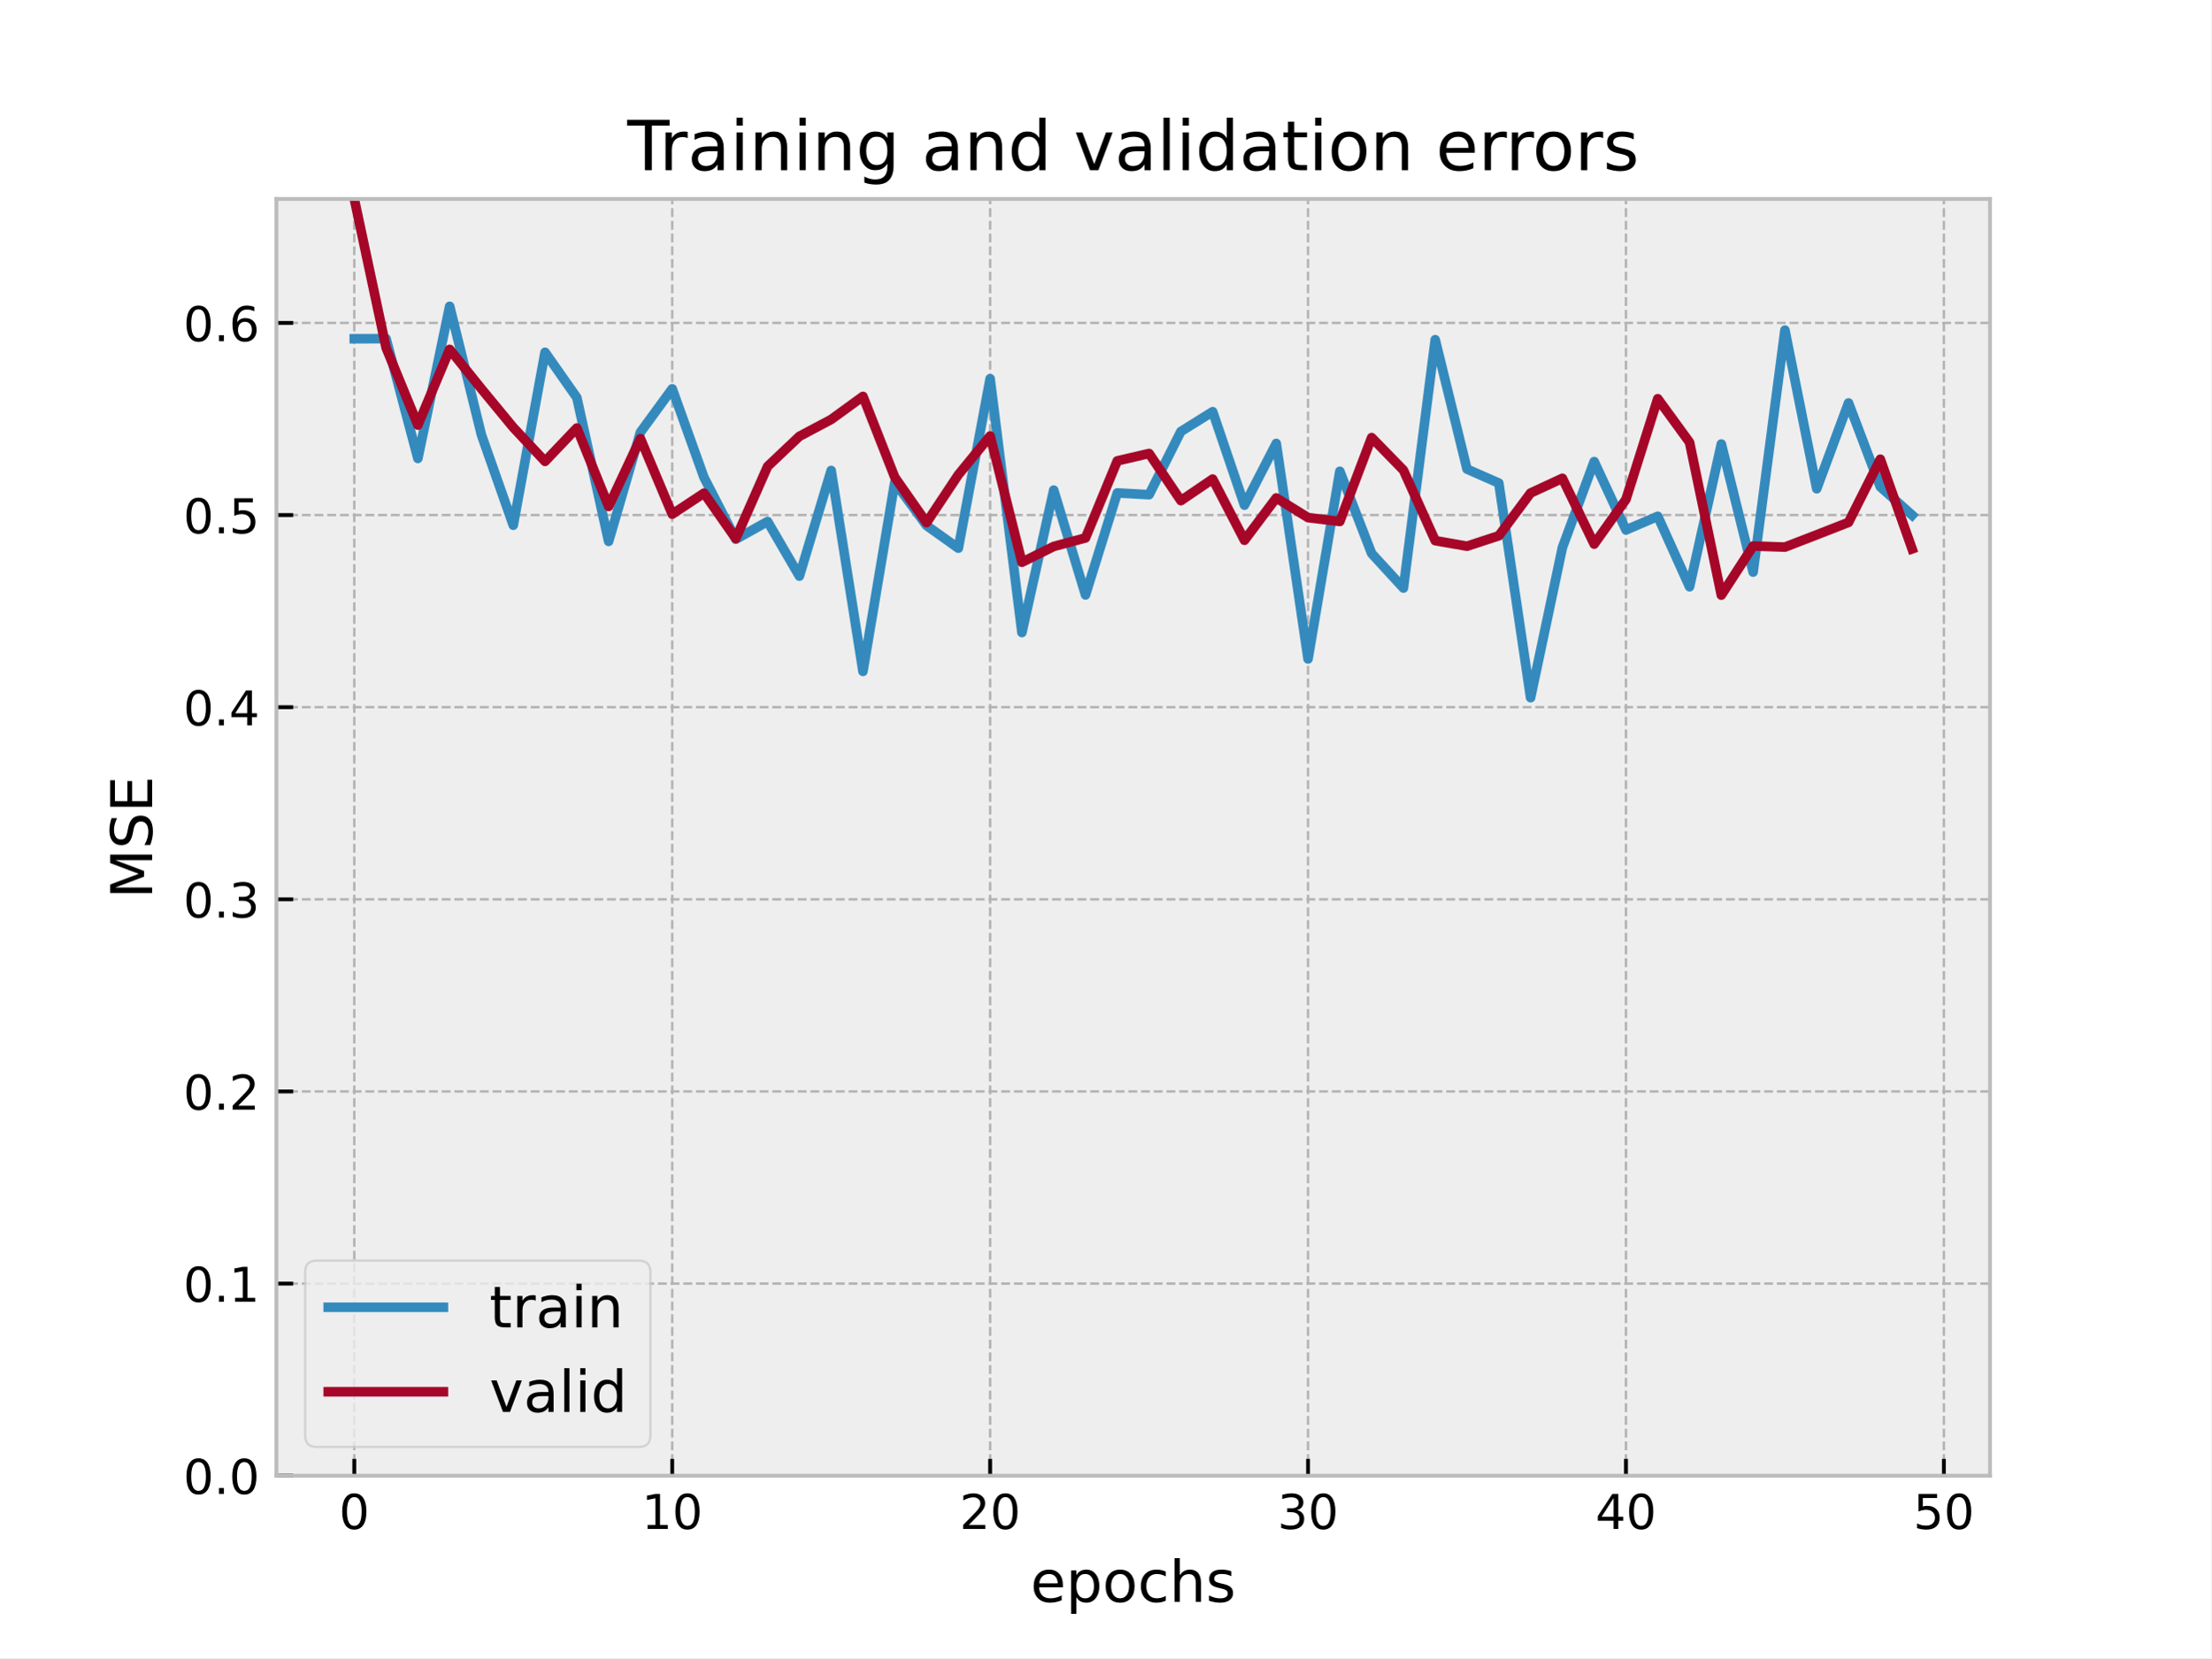
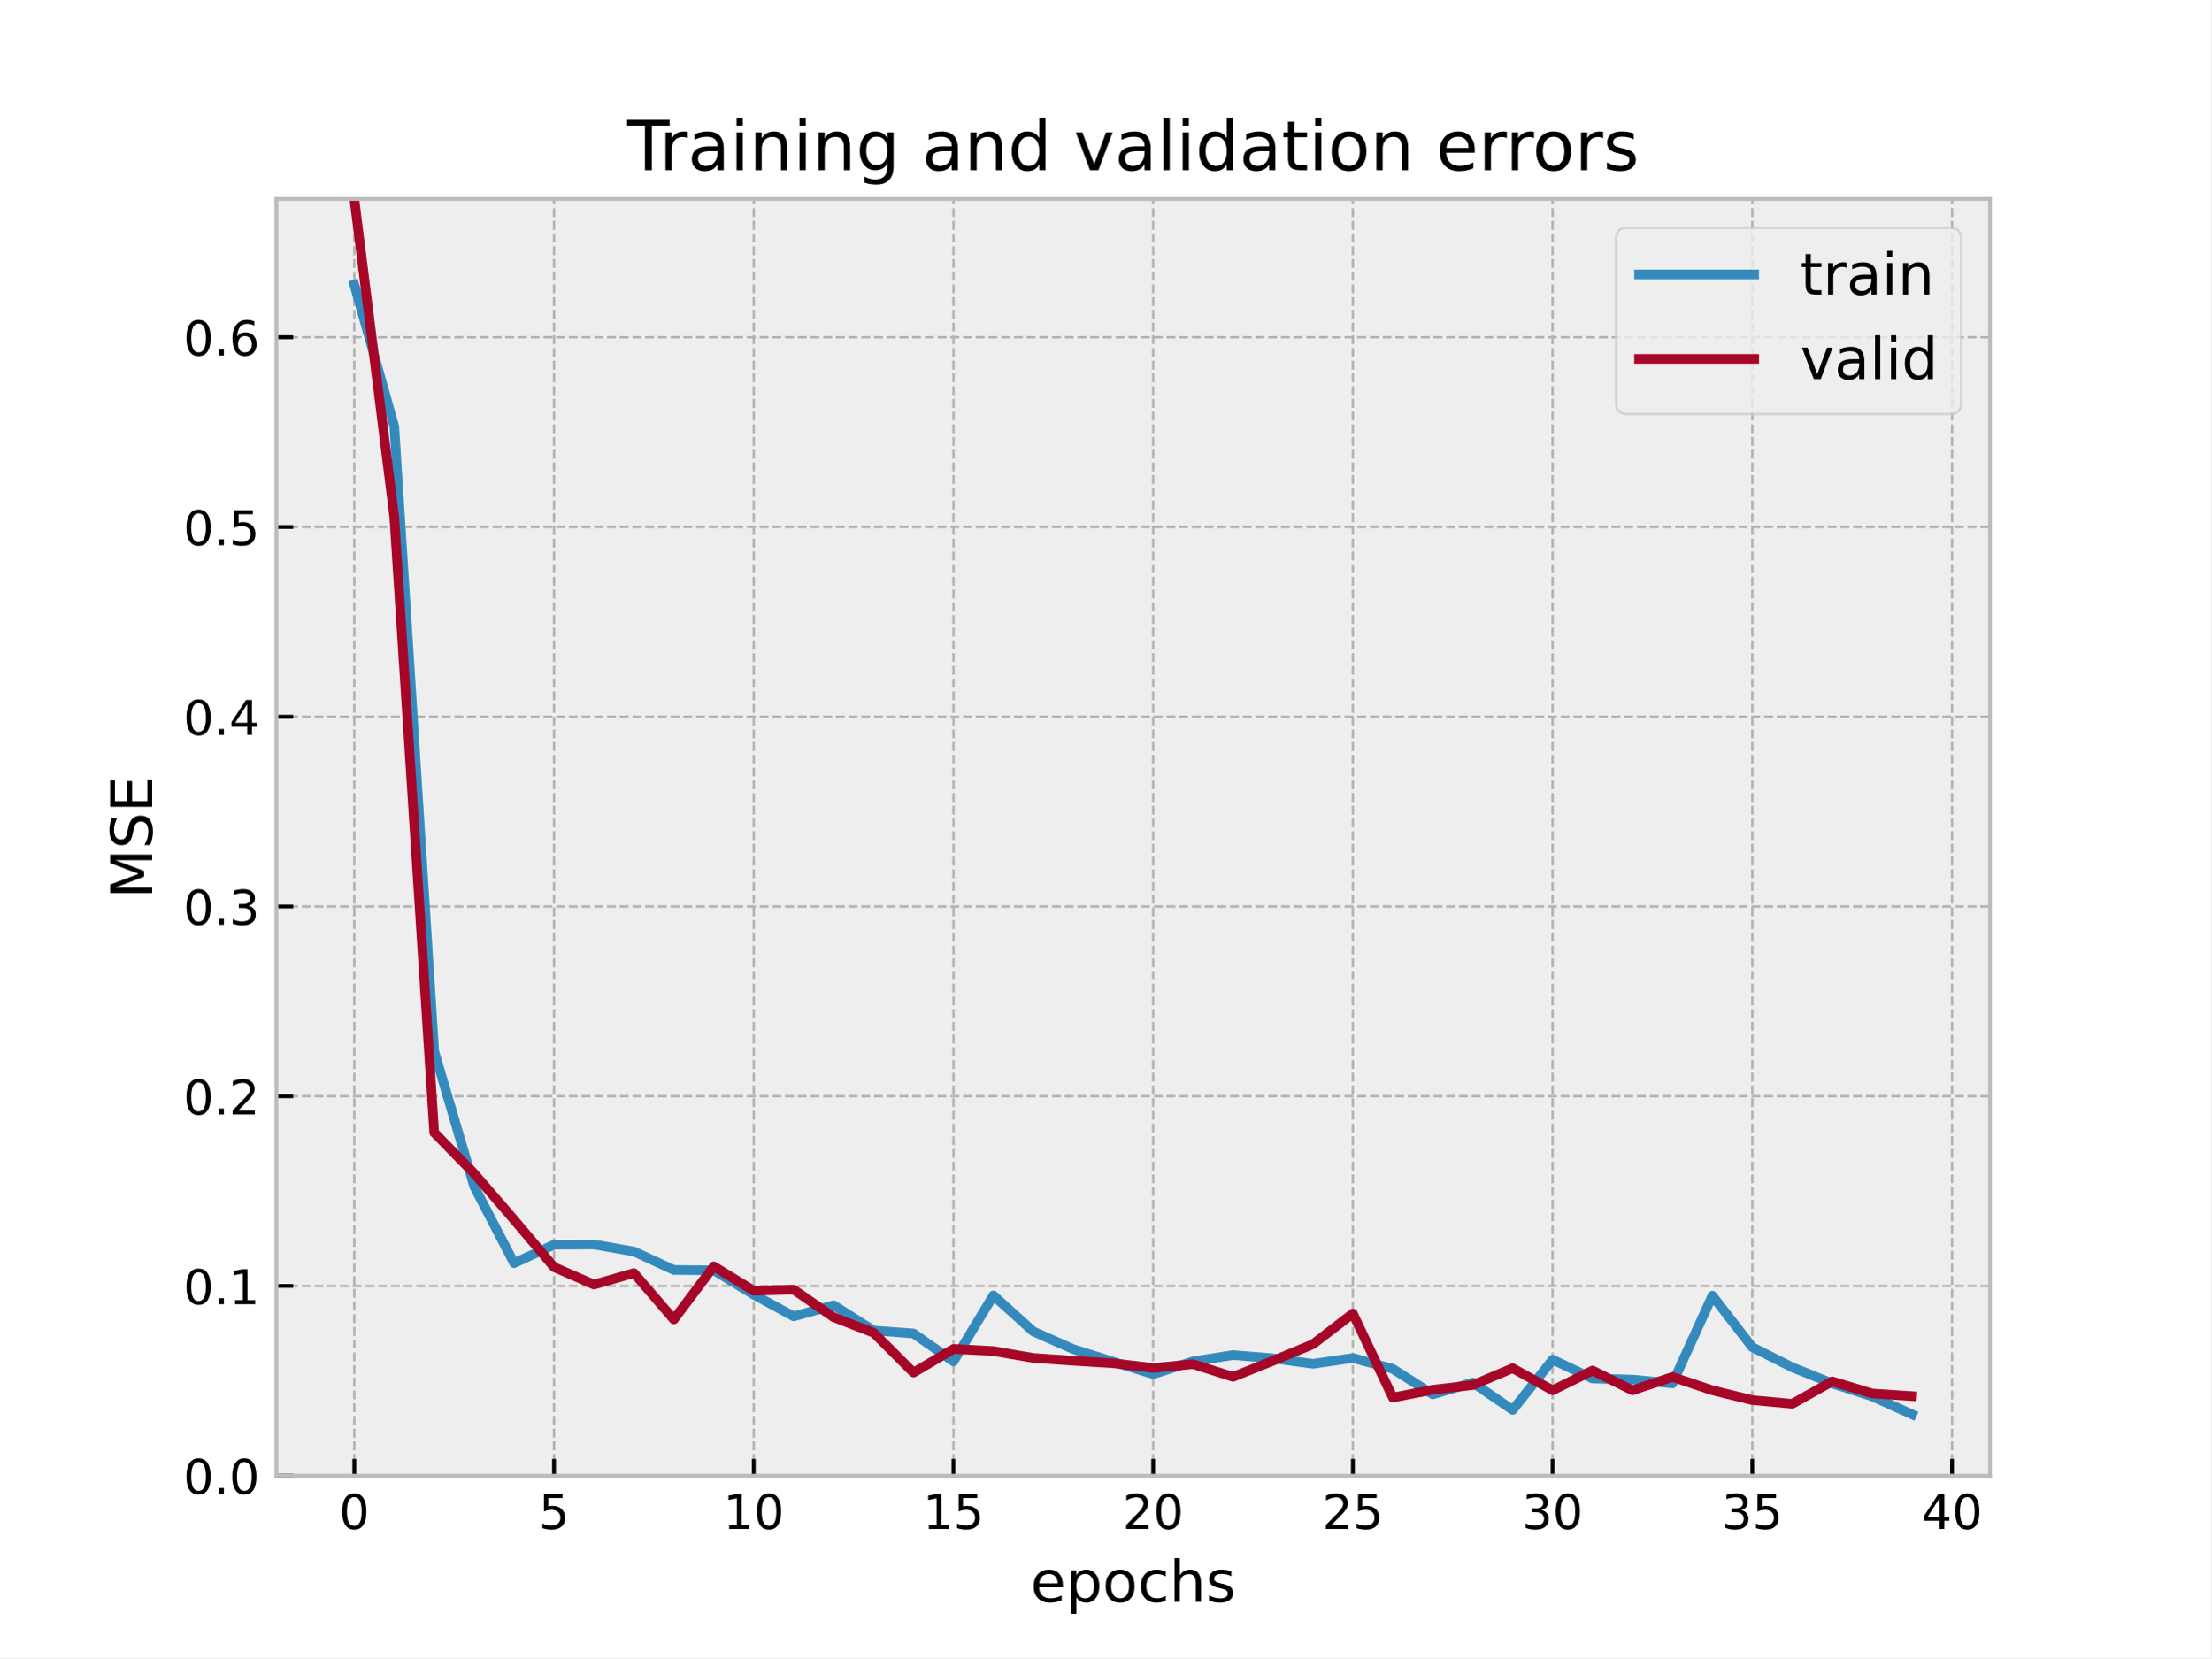
<svg xmlns="http://www.w3.org/2000/svg" xmlns:xlink="http://www.w3.org/1999/xlink" width="460.8pt" height="345.6pt" viewBox="0 0 460.8 345.6" version="1.1">
  <defs>
    <style type="text/css">*{stroke-linejoin: round; stroke-linecap: butt}</style>
  </defs>
  <g id="figure_1">
    <g id="patch_1">
      <path d="M 0 345.6  L 460.8 345.6  L 460.8 0  L 0 0  z " style="fill: #ffffff" />
    </g>
    <g id="axes_1">
      <g id="patch_2">
        <path d="M 57.6 307.584  L 414.72 307.584  L 414.72 41.472  L 57.6 41.472  z " style="fill: #eeeeee" />
      </g>
      <g id="matplotlib.axis_1">
        <g id="xtick_1">
          <g id="line2d_1">
-             <path d="M 73.833 307.584  L 73.833 41.472  " clip-path="url(#pd2659170e7)" style="fill: none; stroke-dasharray: 1.85,0.8; stroke-dashoffset: 0; stroke: #b2b2b2; stroke-width: 0.5" />
+             <path d="M 73.833 307.584  L 73.833 41.472  " clip-path="url(#p481b410969)" style="fill: none; stroke-dasharray: 1.85,0.8; stroke-dashoffset: 0; stroke: #b2b2b2; stroke-width: 0.5" />
          </g>
          <g id="line2d_2">
            <defs>
-               <path id="m77c7c0611d" d="M 0 0  L 0 -3.5  " style="stroke: #000000; stroke-width: 0.8" />
+               <path id="m18a07ac76a" d="M 0 0  L 0 -3.5  " style="stroke: #000000; stroke-width: 0.8" />
            </defs>
            <g>
-               <use xlink:href="#m77c7c0611d" x="73.833" y="307.584" style="stroke: #000000; stroke-width: 0.8" />
+               <use xlink:href="#m18a07ac76a" x="73.833" y="307.584" style="stroke: #000000; stroke-width: 0.8" />
            </g>
          </g>
          <g id="text_1">
            <g transform="translate(70.65148 318.6824) scale(0.1 -0.1)">
              <defs>
                <path id="DejaVuSans-30" d="M 2034 4250  Q 1547 4250 1301 3770  Q 1056 3291 1056 2328  Q 1056 1369 1301 889  Q 1547 409 2034 409  Q 2525 409 2770 889  Q 3016 1369 3016 2328  Q 3016 3291 2770 3770  Q 2525 4250 2034 4250  z M 2034 4750  Q 2819 4750 3233 4129  Q 3647 3509 3647 2328  Q 3647 1150 3233 529  Q 2819 -91 2034 -91  Q 1250 -91 836 529  Q 422 1150 422 2328  Q 422 3509 836 4129  Q 1250 4750 2034 4750  z " transform="scale(0.015625)" />
              </defs>
              <use xlink:href="#DejaVuSans-30" />
            </g>
          </g>
        </g>
        <g id="xtick_2">
          <g id="line2d_3">
-             <path d="M 140.089 307.584  L 140.089 41.472  " clip-path="url(#pd2659170e7)" style="fill: none; stroke-dasharray: 1.85,0.8; stroke-dashoffset: 0; stroke: #b2b2b2; stroke-width: 0.5" />
+             <path d="M 115.455 307.584  L 115.455 41.472  " clip-path="url(#p481b410969)" style="fill: none; stroke-dasharray: 1.85,0.8; stroke-dashoffset: 0; stroke: #b2b2b2; stroke-width: 0.5" />
          </g>
          <g id="line2d_4">
            <g>
-               <use xlink:href="#m77c7c0611d" x="140.089" y="307.584" style="stroke: #000000; stroke-width: 0.8" />
+               <use xlink:href="#m18a07ac76a" x="115.455" y="307.584" style="stroke: #000000; stroke-width: 0.8" />
            </g>
          </g>
          <g id="text_2">
-             <g transform="translate(133.7263 318.6824) scale(0.1 -0.1)">
+             <g transform="translate(112.2739 318.6824) scale(0.1 -0.1)">
+               <defs>
+                 <path id="DejaVuSans-35" d="M 691 4666  L 3169 4666  L 3169 4134  L 1269 4134  L 1269 2991  Q 1406 3038 1543 3061  Q 1681 3084 1819 3084  Q 2600 3084 3056 2656  Q 3513 2228 3513 1497  Q 3513 744 3044 326  Q 2575 -91 1722 -91  Q 1428 -91 1123 -41  Q 819 9 494 109  L 494 744  Q 775 591 1075 516  Q 1375 441 1709 441  Q 2250 441 2565 725  Q 2881 1009 2881 1497  Q 2881 1984 2565 2268  Q 2250 2553 1709 2553  Q 1456 2553 1204 2497  Q 953 2441 691 2322  L 691 4666  z " transform="scale(0.015625)" />
+               </defs>
+               <use xlink:href="#DejaVuSans-35" />
+             </g>
+           </g>
+         </g>
+         <g id="xtick_3">
+           <g id="line2d_5">
+             <path d="M 157.077 307.584  L 157.077 41.472  " clip-path="url(#p481b410969)" style="fill: none; stroke-dasharray: 1.85,0.8; stroke-dashoffset: 0; stroke: #b2b2b2; stroke-width: 0.5" />
+           </g>
+           <g id="line2d_6">
+             <g>
+               <use xlink:href="#m18a07ac76a" x="157.077" y="307.584" style="stroke: #000000; stroke-width: 0.8" />
+             </g>
+           </g>
+           <g id="text_3">
+             <g transform="translate(150.715 318.6824) scale(0.1 -0.1)">
              <defs>
                <path id="DejaVuSans-31" d="M 794 531  L 1825 531  L 1825 4091  L 703 3866  L 703 4441  L 1819 4666  L 2450 4666  L 2450 531  L 3481 531  L 3481 0  L 794 0  L 794 531  z " transform="scale(0.015625)" />
              </defs>
              <use xlink:href="#DejaVuSans-31" />
              <use xlink:href="#DejaVuSans-30" x="63.623" />
            </g>
          </g>
        </g>
-         <g id="xtick_3">
-           <g id="line2d_5">
-             <path d="M 206.345 307.584  L 206.345 41.472  " clip-path="url(#pd2659170e7)" style="fill: none; stroke-dasharray: 1.85,0.8; stroke-dashoffset: 0; stroke: #b2b2b2; stroke-width: 0.5" />
-           </g>
-           <g id="line2d_6">
-             <g>
-               <use xlink:href="#m77c7c0611d" x="206.345" y="307.584" style="stroke: #000000; stroke-width: 0.8" />
-             </g>
-           </g>
-           <g id="text_3">
-             <g transform="translate(199.9823 318.6824) scale(0.1 -0.1)">
+         <g id="xtick_4">
+           <g id="line2d_7">
+             <path d="M 198.7 307.584  L 198.7 41.472  " clip-path="url(#p481b410969)" style="fill: none; stroke-dasharray: 1.85,0.8; stroke-dashoffset: 0; stroke: #b2b2b2; stroke-width: 0.5" />
+           </g>
+           <g id="line2d_8">
+             <g>
+               <use xlink:href="#m18a07ac76a" x="198.7" y="307.584" style="stroke: #000000; stroke-width: 0.8" />
+             </g>
+           </g>
+           <g id="text_4">
+             <g transform="translate(192.3374 318.6824) scale(0.1 -0.1)">
+               <use xlink:href="#DejaVuSans-31" />
+               <use xlink:href="#DejaVuSans-35" x="63.623" />
+             </g>
+           </g>
+         </g>
+         <g id="xtick_5">
+           <g id="line2d_9">
+             <path d="M 240.322 307.584  L 240.322 41.472  " clip-path="url(#p481b410969)" style="fill: none; stroke-dasharray: 1.85,0.8; stroke-dashoffset: 0; stroke: #b2b2b2; stroke-width: 0.5" />
+           </g>
+           <g id="line2d_10">
+             <g>
+               <use xlink:href="#m18a07ac76a" x="240.322" y="307.584" style="stroke: #000000; stroke-width: 0.8" />
+             </g>
+           </g>
+           <g id="text_5">
+             <g transform="translate(233.9597 318.6824) scale(0.1 -0.1)">
              <defs>
                <path id="DejaVuSans-32" d="M 1228 531  L 3431 531  L 3431 0  L 469 0  L 469 531  Q 828 903 1448 1529  Q 2069 2156 2228 2338  Q 2531 2678 2651 2914  Q 2772 3150 2772 3378  Q 2772 3750 2511 3984  Q 2250 4219 1831 4219  Q 1534 4219 1204 4116  Q 875 4013 500 3803  L 500 4441  Q 881 4594 1212 4672  Q 1544 4750 1819 4750  Q 2544 4750 2975 4387  Q 3406 4025 3406 3419  Q 3406 3131 3298 2873  Q 3191 2616 2906 2266  Q 2828 2175 2409 1742  Q 1991 1309 1228 531  z " transform="scale(0.015625)" />
              </defs>
              <use xlink:href="#DejaVuSans-32" />
              <use xlink:href="#DejaVuSans-30" x="63.623" />
            </g>
          </g>
        </g>
-         <g id="xtick_4">
-           <g id="line2d_7">
-             <path d="M 272.601 307.584  L 272.601 41.472  " clip-path="url(#pd2659170e7)" style="fill: none; stroke-dasharray: 1.85,0.8; stroke-dashoffset: 0; stroke: #b2b2b2; stroke-width: 0.5" />
-           </g>
-           <g id="line2d_8">
-             <g>
-               <use xlink:href="#m77c7c0611d" x="272.601" y="307.584" style="stroke: #000000; stroke-width: 0.8" />
-             </g>
-           </g>
-           <g id="text_4">
-             <g transform="translate(266.2383 318.6824) scale(0.1 -0.1)">
+         <g id="xtick_6">
+           <g id="line2d_11">
+             <path d="M 281.945 307.584  L 281.945 41.472  " clip-path="url(#p481b410969)" style="fill: none; stroke-dasharray: 1.85,0.8; stroke-dashoffset: 0; stroke: #b2b2b2; stroke-width: 0.5" />
+           </g>
+           <g id="line2d_12">
+             <g>
+               <use xlink:href="#m18a07ac76a" x="281.945" y="307.584" style="stroke: #000000; stroke-width: 0.8" />
+             </g>
+           </g>
+           <g id="text_6">
+             <g transform="translate(275.5821 318.6824) scale(0.1 -0.1)">
+               <use xlink:href="#DejaVuSans-32" />
+               <use xlink:href="#DejaVuSans-35" x="63.623" />
+             </g>
+           </g>
+         </g>
+         <g id="xtick_7">
+           <g id="line2d_13">
+             <path d="M 323.567 307.584  L 323.567 41.472  " clip-path="url(#p481b410969)" style="fill: none; stroke-dasharray: 1.85,0.8; stroke-dashoffset: 0; stroke: #b2b2b2; stroke-width: 0.5" />
+           </g>
+           <g id="line2d_14">
+             <g>
+               <use xlink:href="#m18a07ac76a" x="323.567" y="307.584" style="stroke: #000000; stroke-width: 0.8" />
+             </g>
+           </g>
+           <g id="text_7">
+             <g transform="translate(317.2045 318.6824) scale(0.1 -0.1)">
              <defs>
                <path id="DejaVuSans-33" d="M 2597 2516  Q 3050 2419 3304 2112  Q 3559 1806 3559 1356  Q 3559 666 3084 287  Q 2609 -91 1734 -91  Q 1441 -91 1130 -33  Q 819 25 488 141  L 488 750  Q 750 597 1062 519  Q 1375 441 1716 441  Q 2309 441 2620 675  Q 2931 909 2931 1356  Q 2931 1769 2642 2001  Q 2353 2234 1838 2234  L 1294 2234  L 1294 2753  L 1863 2753  Q 2328 2753 2575 2939  Q 2822 3125 2822 3475  Q 2822 3834 2567 4026  Q 2313 4219 1838 4219  Q 1578 4219 1281 4162  Q 984 4106 628 3988  L 628 4550  Q 988 4650 1302 4700  Q 1616 4750 1894 4750  Q 2613 4750 3031 4423  Q 3450 4097 3450 3541  Q 3450 3153 3228 2886  Q 3006 2619 2597 2516  z " transform="scale(0.015625)" />
              </defs>
              <use xlink:href="#DejaVuSans-33" />
              <use xlink:href="#DejaVuSans-30" x="63.623" />
            </g>
          </g>
        </g>
-         <g id="xtick_5">
-           <g id="line2d_9">
-             <path d="M 338.857 307.584  L 338.857 41.472  " clip-path="url(#pd2659170e7)" style="fill: none; stroke-dasharray: 1.85,0.8; stroke-dashoffset: 0; stroke: #b2b2b2; stroke-width: 0.5" />
-           </g>
-           <g id="line2d_10">
-             <g>
-               <use xlink:href="#m77c7c0611d" x="338.857" y="307.584" style="stroke: #000000; stroke-width: 0.8" />
-             </g>
-           </g>
-           <g id="text_5">
-             <g transform="translate(332.4943 318.6824) scale(0.1 -0.1)">
+         <g id="xtick_8">
+           <g id="line2d_15">
+             <path d="M 365.189 307.584  L 365.189 41.472  " clip-path="url(#p481b410969)" style="fill: none; stroke-dasharray: 1.85,0.8; stroke-dashoffset: 0; stroke: #b2b2b2; stroke-width: 0.5" />
+           </g>
+           <g id="line2d_16">
+             <g>
+               <use xlink:href="#m18a07ac76a" x="365.189" y="307.584" style="stroke: #000000; stroke-width: 0.8" />
+             </g>
+           </g>
+           <g id="text_8">
+             <g transform="translate(358.8269 318.6824) scale(0.1 -0.1)">
+               <use xlink:href="#DejaVuSans-33" />
+               <use xlink:href="#DejaVuSans-35" x="63.623" />
+             </g>
+           </g>
+         </g>
+         <g id="xtick_9">
+           <g id="line2d_17">
+             <path d="M 406.812 307.584  L 406.812 41.472  " clip-path="url(#p481b410969)" style="fill: none; stroke-dasharray: 1.85,0.8; stroke-dashoffset: 0; stroke: #b2b2b2; stroke-width: 0.5" />
+           </g>
+           <g id="line2d_18">
+             <g>
+               <use xlink:href="#m18a07ac76a" x="406.812" y="307.584" style="stroke: #000000; stroke-width: 0.8" />
+             </g>
+           </g>
+           <g id="text_9">
+             <g transform="translate(400.4492 318.6824) scale(0.1 -0.1)">
              <defs>
                <path id="DejaVuSans-34" d="M 2419 4116  L 825 1625  L 2419 1625  L 2419 4116  z M 2253 4666  L 3047 4666  L 3047 1625  L 3713 1625  L 3713 1100  L 3047 1100  L 3047 0  L 2419 0  L 2419 1100  L 313 1100  L 313 1709  L 2253 4666  z " transform="scale(0.015625)" />
              </defs>
              <use xlink:href="#DejaVuSans-34" />
              <use xlink:href="#DejaVuSans-30" x="63.623" />
            </g>
          </g>
        </g>
-         <g id="xtick_6">
-           <g id="line2d_11">
-             <path d="M 405.113 307.584  L 405.113 41.472  " clip-path="url(#pd2659170e7)" style="fill: none; stroke-dasharray: 1.85,0.8; stroke-dashoffset: 0; stroke: #b2b2b2; stroke-width: 0.5" />
-           </g>
-           <g id="line2d_12">
-             <g>
-               <use xlink:href="#m77c7c0611d" x="405.113" y="307.584" style="stroke: #000000; stroke-width: 0.8" />
-             </g>
-           </g>
-           <g id="text_6">
-             <g transform="translate(398.7504 318.6824) scale(0.1 -0.1)">
-               <defs>
-                 <path id="DejaVuSans-35" d="M 691 4666  L 3169 4666  L 3169 4134  L 1269 4134  L 1269 2991  Q 1406 3038 1543 3061  Q 1681 3084 1819 3084  Q 2600 3084 3056 2656  Q 3513 2228 3513 1497  Q 3513 744 3044 326  Q 2575 -91 1722 -91  Q 1428 -91 1123 -41  Q 819 9 494 109  L 494 744  Q 775 591 1075 516  Q 1375 441 1709 441  Q 2250 441 2565 725  Q 2881 1009 2881 1497  Q 2881 1984 2565 2268  Q 2250 2553 1709 2553  Q 1456 2553 1204 2497  Q 953 2441 691 2322  L 691 4666  z " transform="scale(0.015625)" />
-               </defs>
-               <use xlink:href="#DejaVuSans-35" />
-               <use xlink:href="#DejaVuSans-30" x="63.623" />
-             </g>
-           </g>
-         </g>
-         <g id="text_7">
+         <g id="text_10">
          <g transform="translate(214.7606 333.8802) scale(0.12 -0.12)">
            <defs>
              <path id="DejaVuSans-65" d="M 3597 1894  L 3597 1613  L 953 1613  Q 991 1019 1311 708  Q 1631 397 2203 397  Q 2534 397 2845 478  Q 3156 559 3463 722  L 3463 178  Q 3153 47 2828 -22  Q 2503 -91 2169 -91  Q 1331 -91 842 396  Q 353 884 353 1716  Q 353 2575 817 3079  Q 1281 3584 2069 3584  Q 2775 3584 3186 3129  Q 3597 2675 3597 1894  z M 3022 2063  Q 3016 2534 2758 2815  Q 2500 3097 2075 3097  Q 1594 3097 1305 2825  Q 1016 2553 972 2059  L 3022 2063  z " transform="scale(0.015625)" />
              <path id="DejaVuSans-70" d="M 1159 525  L 1159 -1331  L 581 -1331  L 581 3500  L 1159 3500  L 1159 2969  Q 1341 3281 1617 3432  Q 1894 3584 2278 3584  Q 2916 3584 3314 3078  Q 3713 2572 3713 1747  Q 3713 922 3314 415  Q 2916 -91 2278 -91  Q 1894 -91 1617 61  Q 1341 213 1159 525  z M 3116 1747  Q 3116 2381 2855 2742  Q 2594 3103 2138 3103  Q 1681 3103 1420 2742  Q 1159 2381 1159 1747  Q 1159 1113 1420 752  Q 1681 391 2138 391  Q 2594 391 2855 752  Q 3116 1113 3116 1747  z " transform="scale(0.015625)" />
              <path id="DejaVuSans-6f" d="M 1959 3097  Q 1497 3097 1228 2736  Q 959 2375 959 1747  Q 959 1119 1226 758  Q 1494 397 1959 397  Q 2419 397 2687 759  Q 2956 1122 2956 1747  Q 2956 2369 2687 2733  Q 2419 3097 1959 3097  z M 1959 3584  Q 2709 3584 3137 3096  Q 3566 2609 3566 1747  Q 3566 888 3137 398  Q 2709 -91 1959 -91  Q 1206 -91 779 398  Q 353 888 353 1747  Q 353 2609 779 3096  Q 1206 3584 1959 3584  z " transform="scale(0.015625)" />
              <path id="DejaVuSans-63" d="M 3122 3366  L 3122 2828  Q 2878 2963 2633 3030  Q 2388 3097 2138 3097  Q 1578 3097 1268 2742  Q 959 2388 959 1747  Q 959 1106 1268 751  Q 1578 397 2138 397  Q 2388 397 2633 464  Q 2878 531 3122 666  L 3122 134  Q 2881 22 2623 -34  Q 2366 -91 2075 -91  Q 1284 -91 818 406  Q 353 903 353 1747  Q 353 2603 823 3093  Q 1294 3584 2113 3584  Q 2378 3584 2631 3529  Q 2884 3475 3122 3366  z " transform="scale(0.015625)" />
              <path id="DejaVuSans-68" d="M 3513 2113  L 3513 0  L 2938 0  L 2938 2094  Q 2938 2591 2744 2837  Q 2550 3084 2163 3084  Q 1697 3084 1428 2787  Q 1159 2491 1159 1978  L 1159 0  L 581 0  L 581 4863  L 1159 4863  L 1159 2956  Q 1366 3272 1645 3428  Q 1925 3584 2291 3584  Q 2894 3584 3203 3211  Q 3513 2838 3513 2113  z " transform="scale(0.015625)" />
              <path id="DejaVuSans-73" d="M 2834 3397  L 2834 2853  Q 2591 2978 2328 3040  Q 2066 3103 1784 3103  Q 1356 3103 1142 2972  Q 928 2841 928 2578  Q 928 2378 1081 2264  Q 1234 2150 1697 2047  L 1894 2003  Q 2506 1872 2764 1633  Q 3022 1394 3022 966  Q 3022 478 2636 193  Q 2250 -91 1575 -91  Q 1294 -91 989 -36  Q 684 19 347 128  L 347 722  Q 666 556 975 473  Q 1284 391 1588 391  Q 1994 391 2212 530  Q 2431 669 2431 922  Q 2431 1156 2273 1281  Q 2116 1406 1581 1522  L 1381 1569  Q 847 1681 609 1914  Q 372 2147 372 2553  Q 372 3047 722 3315  Q 1072 3584 1716 3584  Q 2034 3584 2315 3537  Q 2597 3491 2834 3397  z " transform="scale(0.015625)" />
            </defs>
            <use xlink:href="#DejaVuSans-65" />
            <use xlink:href="#DejaVuSans-70" x="61.523" />
            <use xlink:href="#DejaVuSans-6f" x="125" />
            <use xlink:href="#DejaVuSans-63" x="186.182" />
            <use xlink:href="#DejaVuSans-68" x="241.162" />
            <use xlink:href="#DejaVuSans-73" x="304.541" />
          </g>
        </g>
      </g>
      <g id="matplotlib.axis_2">
        <g id="ytick_1">
-           <g id="line2d_13">
-             <path d="M 57.6 307.584  L 414.72 307.584  " clip-path="url(#pd2659170e7)" style="fill: none; stroke-dasharray: 1.85,0.8; stroke-dashoffset: 0; stroke: #b2b2b2; stroke-width: 0.5" />
-           </g>
-           <g id="line2d_14">
+           <g id="line2d_19">
+             <path d="M 57.6 307.584  L 414.72 307.584  " clip-path="url(#p481b410969)" style="fill: none; stroke-dasharray: 1.85,0.8; stroke-dashoffset: 0; stroke: #b2b2b2; stroke-width: 0.5" />
+           </g>
+           <g id="line2d_20">
            <defs>
-               <path id="m4d090e6c60" d="M 0 0  L 3.5 0  " style="stroke: #000000; stroke-width: 0.8" />
+               <path id="mdc76658ab3" d="M 0 0  L 3.5 0  " style="stroke: #000000; stroke-width: 0.8" />
            </defs>
            <g>
-               <use xlink:href="#m4d090e6c60" x="57.6" y="307.584" style="stroke: #000000; stroke-width: 0.8" />
-             </g>
-           </g>
-           <g id="text_8">
+               <use xlink:href="#mdc76658ab3" x="57.6" y="307.584" style="stroke: #000000; stroke-width: 0.8" />
+             </g>
+           </g>
+           <g id="text_11">
            <g transform="translate(38.19687 311.3832) scale(0.1 -0.1)">
              <defs>
                <path id="DejaVuSans-2e" d="M 684 794  L 1344 794  L 1344 0  L 684 0  L 684 794  z " transform="scale(0.015625)" />
              </defs>
              <use xlink:href="#DejaVuSans-30" />
              <use xlink:href="#DejaVuSans-2e" x="63.623" />
              <use xlink:href="#DejaVuSans-30" x="95.41" />
            </g>
          </g>
        </g>
        <g id="ytick_2">
-           <g id="line2d_15">
-             <path d="M 57.6 267.537  L 414.72 267.537  " clip-path="url(#pd2659170e7)" style="fill: none; stroke-dasharray: 1.85,0.8; stroke-dashoffset: 0; stroke: #b2b2b2; stroke-width: 0.5" />
-           </g>
-           <g id="line2d_16">
-             <g>
-               <use xlink:href="#m4d090e6c60" x="57.6" y="267.537" style="stroke: #000000; stroke-width: 0.8" />
-             </g>
-           </g>
-           <g id="text_9">
-             <g transform="translate(38.19687 271.3363) scale(0.1 -0.1)">
+           <g id="line2d_21">
+             <path d="M 57.6 268.035  L 414.72 268.035  " clip-path="url(#p481b410969)" style="fill: none; stroke-dasharray: 1.85,0.8; stroke-dashoffset: 0; stroke: #b2b2b2; stroke-width: 0.5" />
+           </g>
+           <g id="line2d_22">
+             <g>
+               <use xlink:href="#mdc76658ab3" x="57.6" y="268.035" style="stroke: #000000; stroke-width: 0.8" />
+             </g>
+           </g>
+           <g id="text_12">
+             <g transform="translate(38.19687 271.8337) scale(0.1 -0.1)">
              <use xlink:href="#DejaVuSans-30" />
              <use xlink:href="#DejaVuSans-2e" x="63.623" />
              <use xlink:href="#DejaVuSans-31" x="95.41" />
            </g>
          </g>
        </g>
        <g id="ytick_3">
-           <g id="line2d_17">
-             <path d="M 57.6 227.49  L 414.72 227.49  " clip-path="url(#pd2659170e7)" style="fill: none; stroke-dasharray: 1.85,0.8; stroke-dashoffset: 0; stroke: #b2b2b2; stroke-width: 0.5" />
-           </g>
-           <g id="line2d_18">
-             <g>
-               <use xlink:href="#m4d090e6c60" x="57.6" y="227.49" style="stroke: #000000; stroke-width: 0.8" />
-             </g>
-           </g>
-           <g id="text_10">
-             <g transform="translate(38.19687 231.2894) scale(0.1 -0.1)">
+           <g id="line2d_23">
+             <path d="M 57.6 228.485  L 414.72 228.485  " clip-path="url(#p481b410969)" style="fill: none; stroke-dasharray: 1.85,0.8; stroke-dashoffset: 0; stroke: #b2b2b2; stroke-width: 0.5" />
+           </g>
+           <g id="line2d_24">
+             <g>
+               <use xlink:href="#mdc76658ab3" x="57.6" y="228.485" style="stroke: #000000; stroke-width: 0.8" />
+             </g>
+           </g>
+           <g id="text_13">
+             <g transform="translate(38.19687 232.2842) scale(0.1 -0.1)">
              <use xlink:href="#DejaVuSans-30" />
              <use xlink:href="#DejaVuSans-2e" x="63.623" />
              <use xlink:href="#DejaVuSans-32" x="95.41" />
            </g>
          </g>
        </g>
        <g id="ytick_4">
-           <g id="line2d_19">
-             <path d="M 57.6 187.443  L 414.72 187.443  " clip-path="url(#pd2659170e7)" style="fill: none; stroke-dasharray: 1.85,0.8; stroke-dashoffset: 0; stroke: #b2b2b2; stroke-width: 0.5" />
-           </g>
-           <g id="line2d_20">
-             <g>
-               <use xlink:href="#m4d090e6c60" x="57.6" y="187.443" style="stroke: #000000; stroke-width: 0.8" />
-             </g>
-           </g>
-           <g id="text_11">
-             <g transform="translate(38.19687 191.2424) scale(0.1 -0.1)">
+           <g id="line2d_25">
+             <path d="M 57.6 188.936  L 414.72 188.936  " clip-path="url(#p481b410969)" style="fill: none; stroke-dasharray: 1.85,0.8; stroke-dashoffset: 0; stroke: #b2b2b2; stroke-width: 0.5" />
+           </g>
+           <g id="line2d_26">
+             <g>
+               <use xlink:href="#mdc76658ab3" x="57.6" y="188.936" style="stroke: #000000; stroke-width: 0.8" />
+             </g>
+           </g>
+           <g id="text_14">
+             <g transform="translate(38.19687 192.7348) scale(0.1 -0.1)">
              <use xlink:href="#DejaVuSans-30" />
              <use xlink:href="#DejaVuSans-2e" x="63.623" />
              <use xlink:href="#DejaVuSans-33" x="95.41" />
            </g>
          </g>
        </g>
        <g id="ytick_5">
-           <g id="line2d_21">
-             <path d="M 57.6 147.396  L 414.72 147.396  " clip-path="url(#pd2659170e7)" style="fill: none; stroke-dasharray: 1.85,0.8; stroke-dashoffset: 0; stroke: #b2b2b2; stroke-width: 0.5" />
-           </g>
-           <g id="line2d_22">
-             <g>
-               <use xlink:href="#m4d090e6c60" x="57.6" y="147.396" style="stroke: #000000; stroke-width: 0.8" />
-             </g>
-           </g>
-           <g id="text_12">
-             <g transform="translate(38.19687 151.1955) scale(0.1 -0.1)">
+           <g id="line2d_27">
+             <path d="M 57.6 149.386  L 414.72 149.386  " clip-path="url(#p481b410969)" style="fill: none; stroke-dasharray: 1.85,0.8; stroke-dashoffset: 0; stroke: #b2b2b2; stroke-width: 0.5" />
+           </g>
+           <g id="line2d_28">
+             <g>
+               <use xlink:href="#mdc76658ab3" x="57.6" y="149.386" style="stroke: #000000; stroke-width: 0.8" />
+             </g>
+           </g>
+           <g id="text_15">
+             <g transform="translate(38.19687 153.1853) scale(0.1 -0.1)">
              <use xlink:href="#DejaVuSans-30" />
              <use xlink:href="#DejaVuSans-2e" x="63.623" />
              <use xlink:href="#DejaVuSans-34" x="95.41" />
            </g>
          </g>
        </g>
        <g id="ytick_6">
-           <g id="line2d_23">
-             <path d="M 57.6 107.349  L 414.72 107.349  " clip-path="url(#pd2659170e7)" style="fill: none; stroke-dasharray: 1.85,0.8; stroke-dashoffset: 0; stroke: #b2b2b2; stroke-width: 0.5" />
-           </g>
-           <g id="line2d_24">
-             <g>
-               <use xlink:href="#m4d090e6c60" x="57.6" y="107.349" style="stroke: #000000; stroke-width: 0.8" />
-             </g>
-           </g>
-           <g id="text_13">
-             <g transform="translate(38.19687 111.1486) scale(0.1 -0.1)">
+           <g id="line2d_29">
+             <path d="M 57.6 109.837  L 414.72 109.837  " clip-path="url(#p481b410969)" style="fill: none; stroke-dasharray: 1.85,0.8; stroke-dashoffset: 0; stroke: #b2b2b2; stroke-width: 0.5" />
+           </g>
+           <g id="line2d_30">
+             <g>
+               <use xlink:href="#mdc76658ab3" x="57.6" y="109.837" style="stroke: #000000; stroke-width: 0.8" />
+             </g>
+           </g>
+           <g id="text_16">
+             <g transform="translate(38.19687 113.6358) scale(0.1 -0.1)">
              <use xlink:href="#DejaVuSans-30" />
              <use xlink:href="#DejaVuSans-2e" x="63.623" />
              <use xlink:href="#DejaVuSans-35" x="95.41" />
            </g>
          </g>
        </g>
        <g id="ytick_7">
-           <g id="line2d_25">
-             <path d="M 57.6 67.302  L 414.72 67.302  " clip-path="url(#pd2659170e7)" style="fill: none; stroke-dasharray: 1.85,0.8; stroke-dashoffset: 0; stroke: #b2b2b2; stroke-width: 0.5" />
-           </g>
-           <g id="line2d_26">
-             <g>
-               <use xlink:href="#m4d090e6c60" x="57.6" y="67.302" style="stroke: #000000; stroke-width: 0.8" />
-             </g>
-           </g>
-           <g id="text_14">
-             <g transform="translate(38.19687 71.10163) scale(0.1 -0.1)">
+           <g id="line2d_31">
+             <path d="M 57.6 70.287  L 414.72 70.287  " clip-path="url(#p481b410969)" style="fill: none; stroke-dasharray: 1.85,0.8; stroke-dashoffset: 0; stroke: #b2b2b2; stroke-width: 0.5" />
+           </g>
+           <g id="line2d_32">
+             <g>
+               <use xlink:href="#mdc76658ab3" x="57.6" y="70.287" style="stroke: #000000; stroke-width: 0.8" />
+             </g>
+           </g>
+           <g id="text_17">
+             <g transform="translate(38.19687 74.0863) scale(0.1 -0.1)">
              <defs>
                <path id="DejaVuSans-36" d="M 2113 2584  Q 1688 2584 1439 2293  Q 1191 2003 1191 1497  Q 1191 994 1439 701  Q 1688 409 2113 409  Q 2538 409 2786 701  Q 3034 994 3034 1497  Q 3034 2003 2786 2293  Q 2538 2584 2113 2584  z M 3366 4563  L 3366 3988  Q 3128 4100 2886 4159  Q 2644 4219 2406 4219  Q 1781 4219 1451 3797  Q 1122 3375 1075 2522  Q 1259 2794 1537 2939  Q 1816 3084 2150 3084  Q 2853 3084 3261 2657  Q 3669 2231 3669 1497  Q 3669 778 3244 343  Q 2819 -91 2113 -91  Q 1303 -91 875 529  Q 447 1150 447 2328  Q 447 3434 972 4092  Q 1497 4750 2381 4750  Q 2619 4750 2861 4703  Q 3103 4656 3366 4563  z " transform="scale(0.015625)" />
              </defs>
              <use xlink:href="#DejaVuSans-30" />
              <use xlink:href="#DejaVuSans-2e" x="63.623" />
              <use xlink:href="#DejaVuSans-36" x="95.41" />
            </g>
          </g>
        </g>
-         <g id="text_15">
+         <g id="text_18">
          <g transform="translate(31.70125 187.3052) rotate(-90) scale(0.12 -0.12)">
            <defs>
              <path id="DejaVuSans-4d" d="M 628 4666  L 1569 4666  L 2759 1491  L 3956 4666  L 4897 4666  L 4897 0  L 4281 0  L 4281 4097  L 3078 897  L 2444 897  L 1241 4097  L 1241 0  L 628 0  L 628 4666  z " transform="scale(0.015625)" />
              <path id="DejaVuSans-53" d="M 3425 4513  L 3425 3897  Q 3066 4069 2747 4153  Q 2428 4238 2131 4238  Q 1616 4238 1336 4038  Q 1056 3838 1056 3469  Q 1056 3159 1242 3001  Q 1428 2844 1947 2747  L 2328 2669  Q 3034 2534 3370 2195  Q 3706 1856 3706 1288  Q 3706 609 3251 259  Q 2797 -91 1919 -91  Q 1588 -91 1214 -16  Q 841 59 441 206  L 441 856  Q 825 641 1194 531  Q 1563 422 1919 422  Q 2459 422 2753 634  Q 3047 847 3047 1241  Q 3047 1584 2836 1778  Q 2625 1972 2144 2069  L 1759 2144  Q 1053 2284 737 2584  Q 422 2884 422 3419  Q 422 4038 858 4394  Q 1294 4750 2059 4750  Q 2388 4750 2728 4690  Q 3069 4631 3425 4513  z " transform="scale(0.015625)" />
              <path id="DejaVuSans-45" d="M 628 4666  L 3578 4666  L 3578 4134  L 1259 4134  L 1259 2753  L 3481 2753  L 3481 2222  L 1259 2222  L 1259 531  L 3634 531  L 3634 0  L 628 0  L 628 4666  z " transform="scale(0.015625)" />
            </defs>
            <use xlink:href="#DejaVuSans-4d" />
            <use xlink:href="#DejaVuSans-53" x="86.279" />
            <use xlink:href="#DejaVuSans-45" x="149.756" />
          </g>
        </g>
      </g>
-       <g id="line2d_27">
-         <path d="M 73.833 70.605  L 80.458 70.582  L 87.084 95.548  L 93.71 63.841  L 100.335 90.653  L 106.961 109.474  L 113.586 73.428  L 120.212 82.875  L 126.838 112.839  L 133.463 90.094  L 140.089 81.039  L 146.714 99.521  L 153.34 112.393  L 159.966 108.696  L 166.591 120.079  L 173.217 98.06  L 179.842 139.934  L 186.468 100.522  L 193.094 109.536  L 199.719 114.255  L 206.345 78.928  L 212.97 131.838  L 219.596 102.154  L 226.222 124.001  L 232.847 102.735  L 239.473 103.112  L 246.098 89.932  L 252.724 85.802  L 259.35 105.29  L 265.975 92.423  L 272.601 137.343  L 279.226 98.227  L 285.852 115.355  L 292.478 122.566  L 299.103 70.801  L 305.729 97.772  L 312.354 100.685  L 318.98 145.42  L 325.606 114.132  L 332.231 96.201  L 338.857 110.454  L 345.482 107.61  L 352.108 122.299  L 358.734 92.545  L 365.359 119.239  L 371.985 68.805  L 378.61 101.869  L 385.236 83.985  L 391.862 101.46  L 398.487 107.366  " clip-path="url(#pd2659170e7)" style="fill: none; stroke: #348abd; stroke-width: 2; stroke-linecap: square" />
-       </g>
-       <g id="line2d_28">
-         <path d="M 73.833 41.472  L 80.458 72.473  L 87.084 88.597  L 93.71 72.815  L 100.335 81.055  L 106.961 89.092  L 113.586 96.16  L 120.212 89.205  L 126.838 105.548  L 133.463 91.418  L 140.089 107.165  L 146.714 102.785  L 153.34 112.247  L 159.966 97.217  L 166.591 90.946  L 173.217 87.426  L 179.842 82.617  L 186.468 99.465  L 193.094 108.932  L 199.719 98.95  L 206.345 90.863  L 212.97 117.185  L 219.596 113.89  L 226.222 112.117  L 232.847 96.057  L 239.473 94.517  L 246.098 104.346  L 252.724 99.847  L 259.35 112.606  L 265.975 103.78  L 272.601 107.883  L 279.226 108.682  L 285.852 91.206  L 292.478 97.994  L 299.103 112.685  L 305.729 113.84  L 312.354 111.668  L 318.98 102.759  L 325.606 99.687  L 332.231 113.403  L 338.857 104.084  L 345.482 83.101  L 352.108 92.192  L 358.734 124.041  L 365.359 113.803  L 371.985 114.027  L 378.61 111.467  L 385.236 108.877  L 391.862 95.713  L 398.487 114.398  " clip-path="url(#pd2659170e7)" style="fill: none; stroke: #a60628; stroke-width: 2; stroke-linecap: square" />
+       <g id="line2d_33">
+         <path d="M 73.833 59.319  L 82.157 88.863  L 90.482 219.064  L 98.806 247.266  L 107.131 263.287  L 115.455 259.437  L 123.78 259.391  L 132.104 260.855  L 140.429 264.701  L 148.753 264.779  L 157.077 269.843  L 165.402 274.372  L 173.726 272.06  L 182.051 277.325  L 190.375 277.94  L 198.7 283.762  L 207.024 270.009  L 215.349 277.524  L 223.673 281.209  L 231.998 283.829  L 240.322 286.418  L 248.647 283.749  L 256.971 282.437  L 265.296 283.122  L 273.62 284.266  L 281.945 283.054  L 290.269 285.316  L 298.594 290.626  L 306.918 288.176  L 315.243 293.875  L 323.567 283.392  L 331.891 287.324  L 340.216 287.555  L 348.54 288.353  L 356.865 270.064  L 365.189 280.804  L 373.514 284.991  L 381.838 288.347  L 390.163 291.056  L 398.487 294.8  " clip-path="url(#p481b410969)" style="fill: none; stroke: #348abd; stroke-width: 2; stroke-linecap: square" />
+       </g>
+       <g id="line2d_34">
+         <path d="M 73.833 41.472  L 82.157 107.75  L 90.482 236.056  L 98.806 244.588  L 107.131 254.236  L 115.455 264.114  L 123.78 267.746  L 132.104 265.351  L 140.429 275.021  L 148.753 263.951  L 157.077 269.036  L 165.402 268.805  L 173.726 274.549  L 182.051 277.778  L 190.375 286.092  L 198.7 281.17  L 207.024 281.607  L 215.349 283.047  L 223.673 283.626  L 231.998 284.143  L 240.322 285.134  L 248.647 284.327  L 256.971 286.979  L 265.296 283.631  L 273.62 280.175  L 281.945 273.769  L 290.269 291.295  L 298.594 289.667  L 306.918 288.695  L 315.243 285.178  L 323.567 289.782  L 331.891 285.659  L 340.216 289.789  L 348.54 286.998  L 356.865 289.785  L 365.189 291.833  L 373.514 292.603  L 381.838 287.928  L 390.163 290.449  L 398.487 291  " clip-path="url(#p481b410969)" style="fill: none; stroke: #a60628; stroke-width: 2; stroke-linecap: square" />
      </g>
      <g id="patch_3">
        <path d="M 57.6 307.584  L 57.6 41.472  " style="fill: none; stroke: #bcbcbc; stroke-width: 0.8; stroke-linejoin: miter; stroke-linecap: square" />
      </g>
      <g id="patch_4">
        <path d="M 414.72 307.584  L 414.72 41.472  " style="fill: none; stroke: #bcbcbc; stroke-width: 0.8; stroke-linejoin: miter; stroke-linecap: square" />
      </g>
      <g id="patch_5">
        <path d="M 57.6 307.584  L 414.72 307.584  " style="fill: none; stroke: #bcbcbc; stroke-width: 0.8; stroke-linejoin: miter; stroke-linecap: square" />
      </g>
      <g id="patch_6">
        <path d="M 57.6 41.472  L 414.72 41.472  " style="fill: none; stroke: #bcbcbc; stroke-width: 0.8; stroke-linejoin: miter; stroke-linecap: square" />
      </g>
-       <g id="text_16">
+       <g id="text_19">
        <g transform="translate(130.7171 35.472) scale(0.144 -0.144)">
          <defs>
            <path id="DejaVuSans-54" d="M -19 4666  L 3928 4666  L 3928 4134  L 2272 4134  L 2272 0  L 1638 0  L 1638 4134  L -19 4134  L -19 4666  z " transform="scale(0.015625)" />
            <path id="DejaVuSans-72" d="M 2631 2963  Q 2534 3019 2420 3045  Q 2306 3072 2169 3072  Q 1681 3072 1420 2755  Q 1159 2438 1159 1844  L 1159 0  L 581 0  L 581 3500  L 1159 3500  L 1159 2956  Q 1341 3275 1631 3429  Q 1922 3584 2338 3584  Q 2397 3584 2469 3576  Q 2541 3569 2628 3553  L 2631 2963  z " transform="scale(0.015625)" />
            <path id="DejaVuSans-61" d="M 2194 1759  Q 1497 1759 1228 1600  Q 959 1441 959 1056  Q 959 750 1161 570  Q 1363 391 1709 391  Q 2188 391 2477 730  Q 2766 1069 2766 1631  L 2766 1759  L 2194 1759  z M 3341 1997  L 3341 0  L 2766 0  L 2766 531  Q 2569 213 2275 61  Q 1981 -91 1556 -91  Q 1019 -91 701 211  Q 384 513 384 1019  Q 384 1609 779 1909  Q 1175 2209 1959 2209  L 2766 2209  L 2766 2266  Q 2766 2663 2505 2880  Q 2244 3097 1772 3097  Q 1472 3097 1187 3025  Q 903 2953 641 2809  L 641 3341  Q 956 3463 1253 3523  Q 1550 3584 1831 3584  Q 2591 3584 2966 3190  Q 3341 2797 3341 1997  z " transform="scale(0.015625)" />
            <path id="DejaVuSans-69" d="M 603 3500  L 1178 3500  L 1178 0  L 603 0  L 603 3500  z M 603 4863  L 1178 4863  L 1178 4134  L 603 4134  L 603 4863  z " transform="scale(0.015625)" />
            <path id="DejaVuSans-6e" d="M 3513 2113  L 3513 0  L 2938 0  L 2938 2094  Q 2938 2591 2744 2837  Q 2550 3084 2163 3084  Q 1697 3084 1428 2787  Q 1159 2491 1159 1978  L 1159 0  L 581 0  L 581 3500  L 1159 3500  L 1159 2956  Q 1366 3272 1645 3428  Q 1925 3584 2291 3584  Q 2894 3584 3203 3211  Q 3513 2838 3513 2113  z " transform="scale(0.015625)" />
            <path id="DejaVuSans-67" d="M 2906 1791  Q 2906 2416 2648 2759  Q 2391 3103 1925 3103  Q 1463 3103 1205 2759  Q 947 2416 947 1791  Q 947 1169 1205 825  Q 1463 481 1925 481  Q 2391 481 2648 825  Q 2906 1169 2906 1791  z M 3481 434  Q 3481 -459 3084 -895  Q 2688 -1331 1869 -1331  Q 1566 -1331 1297 -1286  Q 1028 -1241 775 -1147  L 775 -588  Q 1028 -725 1275 -790  Q 1522 -856 1778 -856  Q 2344 -856 2625 -561  Q 2906 -266 2906 331  L 2906 616  Q 2728 306 2450 153  Q 2172 0 1784 0  Q 1141 0 747 490  Q 353 981 353 1791  Q 353 2603 747 3093  Q 1141 3584 1784 3584  Q 2172 3584 2450 3431  Q 2728 3278 2906 2969  L 2906 3500  L 3481 3500  L 3481 434  z " transform="scale(0.015625)" />
            <path id="DejaVuSans-20" transform="scale(0.015625)" />
            <path id="DejaVuSans-64" d="M 2906 2969  L 2906 4863  L 3481 4863  L 3481 0  L 2906 0  L 2906 525  Q 2725 213 2448 61  Q 2172 -91 1784 -91  Q 1150 -91 751 415  Q 353 922 353 1747  Q 353 2572 751 3078  Q 1150 3584 1784 3584  Q 2172 3584 2448 3432  Q 2725 3281 2906 2969  z M 947 1747  Q 947 1113 1208 752  Q 1469 391 1925 391  Q 2381 391 2643 752  Q 2906 1113 2906 1747  Q 2906 2381 2643 2742  Q 2381 3103 1925 3103  Q 1469 3103 1208 2742  Q 947 2381 947 1747  z " transform="scale(0.015625)" />
            <path id="DejaVuSans-76" d="M 191 3500  L 800 3500  L 1894 563  L 2988 3500  L 3597 3500  L 2284 0  L 1503 0  L 191 3500  z " transform="scale(0.015625)" />
            <path id="DejaVuSans-6c" d="M 603 4863  L 1178 4863  L 1178 0  L 603 0  L 603 4863  z " transform="scale(0.015625)" />
            <path id="DejaVuSans-74" d="M 1172 4494  L 1172 3500  L 2356 3500  L 2356 3053  L 1172 3053  L 1172 1153  Q 1172 725 1289 603  Q 1406 481 1766 481  L 2356 481  L 2356 0  L 1766 0  Q 1100 0 847 248  Q 594 497 594 1153  L 594 3053  L 172 3053  L 172 3500  L 594 3500  L 594 4494  L 1172 4494  z " transform="scale(0.015625)" />
          </defs>
          <use xlink:href="#DejaVuSans-54" />
          <use xlink:href="#DejaVuSans-72" x="46.334" />
          <use xlink:href="#DejaVuSans-61" x="87.447" />
          <use xlink:href="#DejaVuSans-69" x="148.727" />
          <use xlink:href="#DejaVuSans-6e" x="176.51" />
          <use xlink:href="#DejaVuSans-69" x="239.889" />
          <use xlink:href="#DejaVuSans-6e" x="267.672" />
          <use xlink:href="#DejaVuSans-67" x="331.051" />
          <use xlink:href="#DejaVuSans-20" x="394.527" />
          <use xlink:href="#DejaVuSans-61" x="426.314" />
          <use xlink:href="#DejaVuSans-6e" x="487.594" />
          <use xlink:href="#DejaVuSans-64" x="550.973" />
          <use xlink:href="#DejaVuSans-20" x="614.449" />
          <use xlink:href="#DejaVuSans-76" x="646.236" />
          <use xlink:href="#DejaVuSans-61" x="705.416" />
          <use xlink:href="#DejaVuSans-6c" x="766.695" />
          <use xlink:href="#DejaVuSans-69" x="794.479" />
          <use xlink:href="#DejaVuSans-64" x="822.262" />
          <use xlink:href="#DejaVuSans-61" x="885.738" />
          <use xlink:href="#DejaVuSans-74" x="947.018" />
          <use xlink:href="#DejaVuSans-69" x="986.227" />
          <use xlink:href="#DejaVuSans-6f" x="1014.01" />
          <use xlink:href="#DejaVuSans-6e" x="1075.191" />
          <use xlink:href="#DejaVuSans-20" x="1138.57" />
          <use xlink:href="#DejaVuSans-65" x="1170.357" />
          <use xlink:href="#DejaVuSans-72" x="1231.881" />
          <use xlink:href="#DejaVuSans-72" x="1271.244" />
          <use xlink:href="#DejaVuSans-6f" x="1310.107" />
          <use xlink:href="#DejaVuSans-72" x="1371.289" />
          <use xlink:href="#DejaVuSans-73" x="1412.402" />
        </g>
      </g>
      <g id="legend_1">
        <g id="patch_7">
-           <path d="M 66 301.584  L 133.142 301.584  Q 135.542 301.584 135.542 299.184  L 135.542 265.156  Q 135.542 262.757 133.142 262.757  L 66 262.757  Q 63.6 262.757 63.6 265.156  L 63.6 299.184  Q 63.6 301.584 66 301.584  z " style="fill: #eeeeee; opacity: 0.8; stroke: #cccccc; stroke-width: 0.5; stroke-linejoin: miter" />
-         </g>
-         <g id="line2d_29">
-           <path d="M 68.4 272.475  L 80.4 272.475  L 92.4 272.475  " style="fill: none; stroke: #348abd; stroke-width: 2; stroke-linecap: square" />
-         </g>
-         <g id="text_17">
-           <g transform="translate(102 276.6746) scale(0.12 -0.12)">
+           <path d="M 339.178 86.299  L 406.32 86.299  Q 408.72 86.299 408.72 83.9  L 408.72 49.872  Q 408.72 47.472 406.32 47.472  L 339.178 47.472  Q 336.778 47.472 336.778 49.872  L 336.778 83.9  Q 336.778 86.299 339.178 86.299  z " style="fill: #eeeeee; opacity: 0.8; stroke: #cccccc; stroke-width: 0.5; stroke-linejoin: miter" />
+         </g>
+         <g id="line2d_35">
+           <path d="M 341.578 57.19  L 353.578 57.19  L 365.578 57.19  " style="fill: none; stroke: #348abd; stroke-width: 2; stroke-linecap: square" />
+         </g>
+         <g id="text_20">
+           <g transform="translate(375.1781 61.39012) scale(0.12 -0.12)">
            <use xlink:href="#DejaVuSans-74" />
            <use xlink:href="#DejaVuSans-72" x="39.209" />
            <use xlink:href="#DejaVuSans-61" x="80.322" />
            <use xlink:href="#DejaVuSans-69" x="141.602" />
            <use xlink:href="#DejaVuSans-6e" x="169.385" />
          </g>
        </g>
-         <g id="line2d_30">
-           <path d="M 68.4 290.088  L 80.4 290.088  L 92.4 290.088  " style="fill: none; stroke: #a60628; stroke-width: 2; stroke-linecap: square" />
-         </g>
-         <g id="text_18">
-           <g transform="translate(102 294.2884) scale(0.12 -0.12)">
+         <g id="line2d_36">
+           <path d="M 341.578 74.804  L 353.578 74.804  L 365.578 74.804  " style="fill: none; stroke: #a60628; stroke-width: 2; stroke-linecap: square" />
+         </g>
+         <g id="text_21">
+           <g transform="translate(375.1781 79.00387) scale(0.12 -0.12)">
            <use xlink:href="#DejaVuSans-76" />
            <use xlink:href="#DejaVuSans-61" x="59.18" />
            <use xlink:href="#DejaVuSans-6c" x="120.459" />
            <use xlink:href="#DejaVuSans-69" x="148.242" />
            <use xlink:href="#DejaVuSans-64" x="176.025" />
          </g>
        </g>
      </g>
    </g>
  </g>
  <defs>
-     <clipPath id="pd2659170e7">
+     <clipPath id="p481b410969">
      <rect x="57.6" y="41.472" width="357.12" height="266.112" />
    </clipPath>
  </defs>
</svg>
